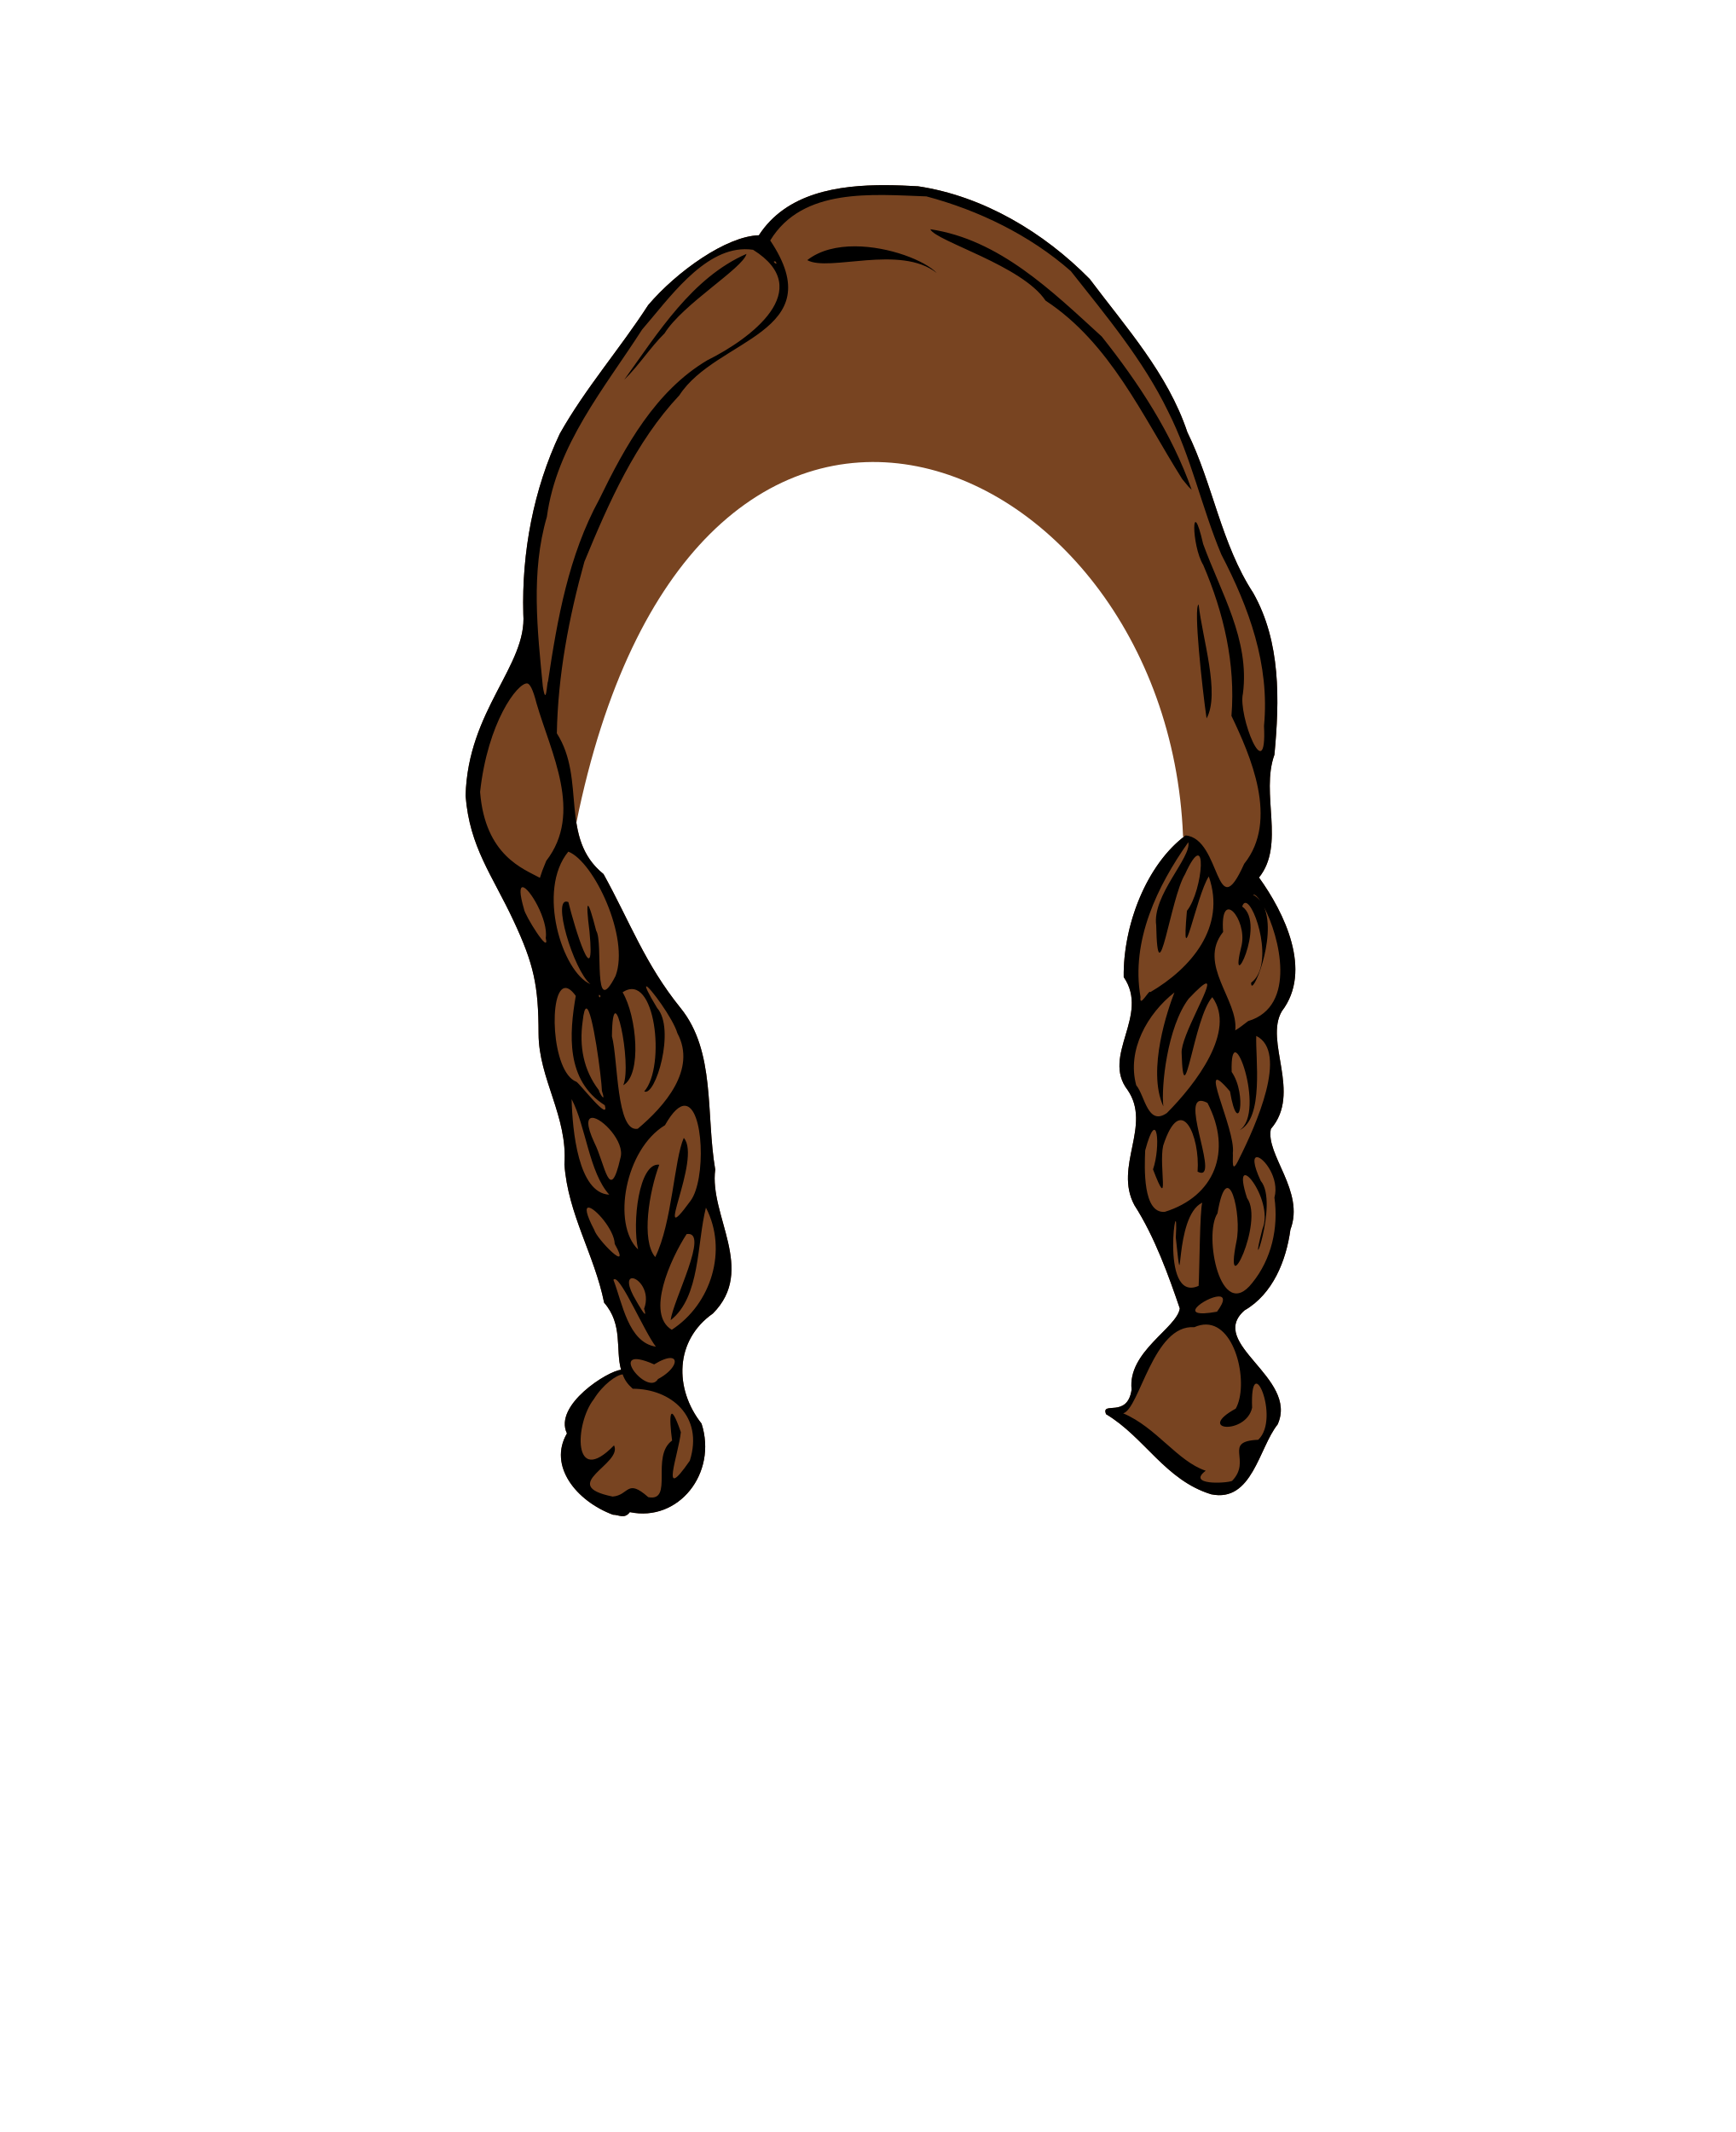
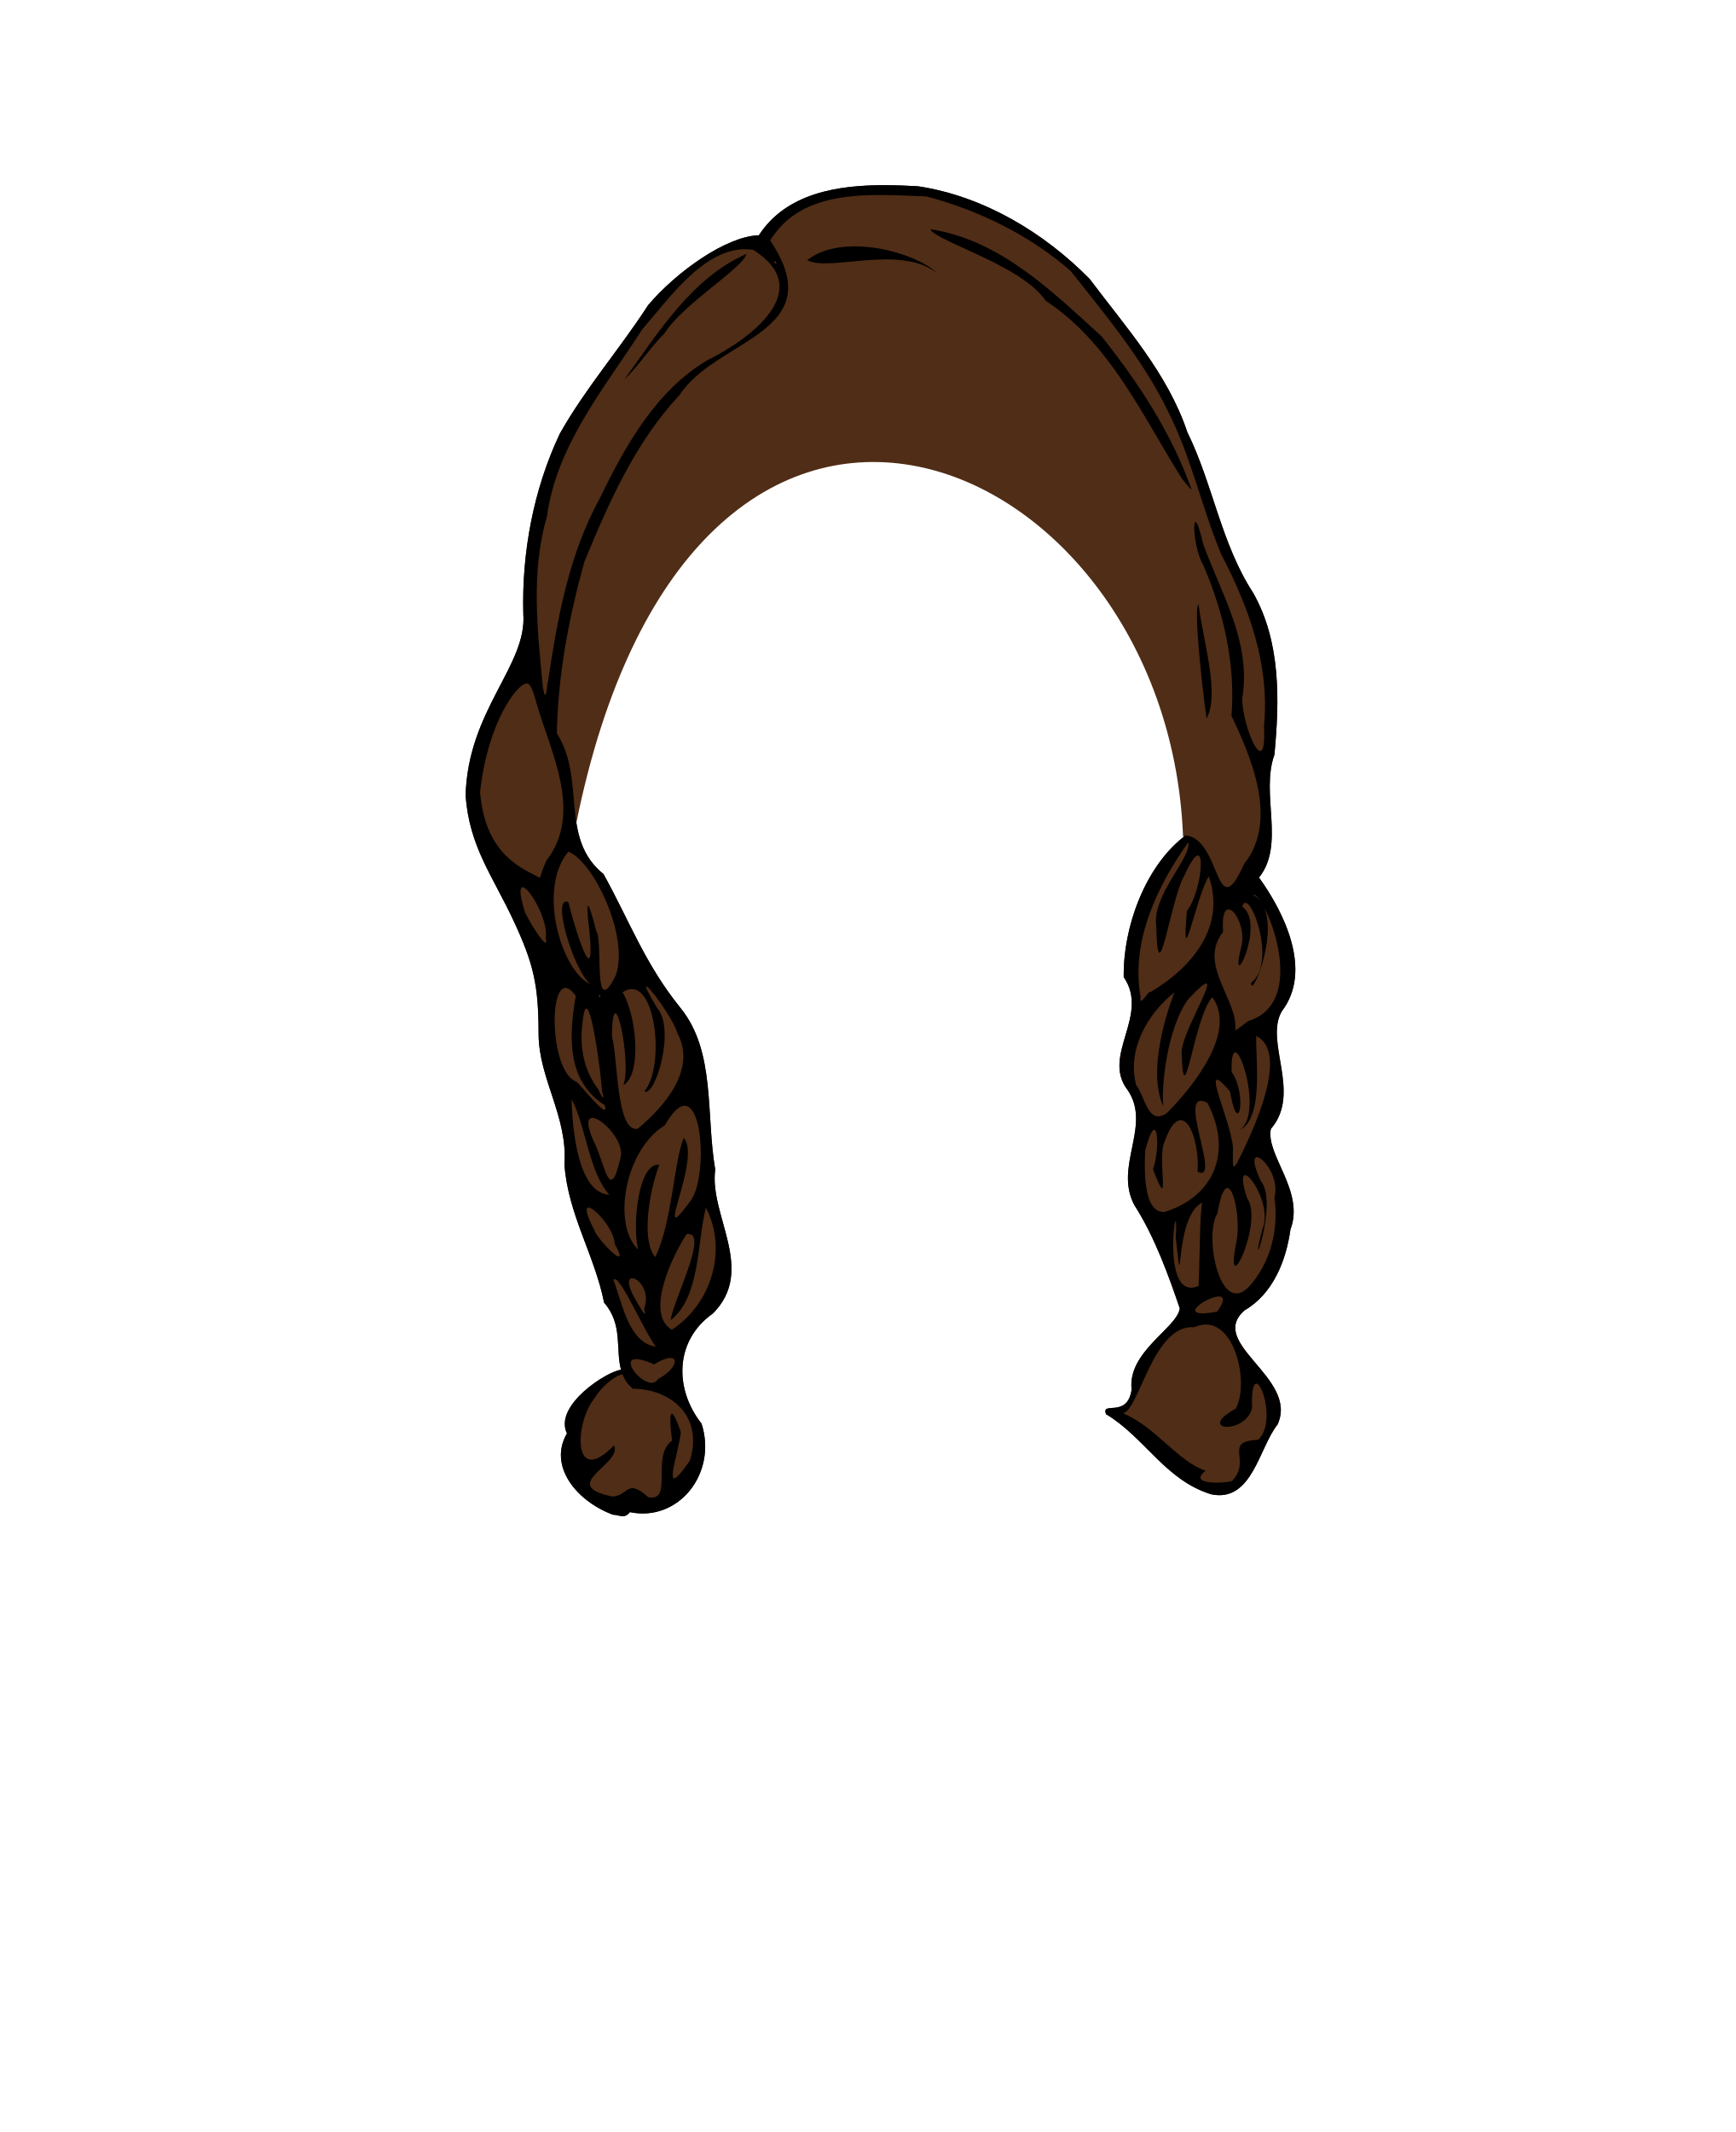
- <svg xmlns="http://www.w3.org/2000/svg" width="338.155mm" height="415.262mm" viewBox="0 0 338.155 415.262" version="1.1" id="svg864">
-   <defs id="defs858" />
-   <g id="layer1" transform="translate(389.0595,5.880966)">
-     <rect style="opacity:1;fill:none;fill-opacity:1;fill-rule:evenodd;stroke:none;stroke-width:1;stroke-linecap:round;stroke-linejoin:miter;stroke-miterlimit:4;stroke-dasharray:none;stroke-dashoffset:0;stroke-opacity:1;paint-order:stroke fill markers" id="rect1307" width="337.155" height="414.262" x="-388.56" y="-5.381" />
-     <path style="display:inline;fill:#784421;fill-opacity:1;stroke-width:1" d="m -216.494,30.182 c -9.327,-0.036 -19.385,1.525 -24.734,9.764 -6.341,0.169 -16.01,7.071 -21.558,13.592 -5.518,8.535 -12.229,16.195 -17.217,25.048 -5.115,10.816 -7.439,23.121 -7.11,35.126 0.752,10.043 -10.823,18.704 -11.244,35.416 0.785,9.998 5.171,15.397 9.338,24.316 3.972,8.503 4.857,12.587 4.88,22.02 0.022,8.803 5.711,16.102 5.036,25.451 0.688,9.709 5.822,17.51 7.737,26.943 3.713,4.246 2.177,9.054 3.295,13.071 -2.533,0.164 -13.188,6.863 -10.543,12.386 -3.682,6.332 1.819,13.173 8.964,15.837 1.141,-0.011 2.244,0.906 3.293,-0.507 9.496,1.989 17.087,-7.581 13.967,-17.242 -5.354,-6.781 -5.232,-16.213 2.21,-21.447 8.482,-8.521 -0.753,-19.074 0.454,-28.032 -1.847,-10.829 0.11,-22.99 -6.743,-31.459 -6.961,-8.603 -9.867,-16.795 -15.016,-26.099 -3.465,-2.794 -4.699,-6.267 -5.292,-10.002 5.446,-26.873 14.836,-45.074 25.974,-56.191 11.911,-11.889 25.806,-15.713 39.184,-13.446 26.755,4.535 51.467,33.628 53.022,72.135 a 0.5,0.5 0 0 0 0.093,0.295 c -7.379,5.766 -11.79,17.412 -11.643,27.276 5.139,7.491 -4.421,15.27 0.757,21.991 4.765,6.947 -2.744,14.865 1.325,22.436 3.971,6.174 6.716,13.876 8.84,20.112 -0.529,3.812 -10.22,8.419 -9.384,15.796 -0.8,5.693 -6.006,2.134 -4.99,4.794 7.523,4.491 11.526,12.866 20.498,15.612 7.986,1.647 9.284,-9.048 12.937,-13.609 4.135,-9.146 -13.835,-15.75 -6.444,-22.219 5.534,-3.195 8.114,-9.697 8.934,-15.728 2.855,-7.498 -4.856,-14.555 -3.808,-19.609 6.074,-7.001 -1.332,-17.012 2.142,-22.932 6.034,-7.885 0.457,-19.233 -4.45,-26.035 5.165,-6.417 0.251,-16.323 3.002,-23.917 0.999,-10.571 1.269,-21.962 -4.128,-31.51 -6.261,-9.594 -7.837,-21.156 -12.833,-31.315 -3.801,-11.385 -11.955,-20.418 -19.023,-29.84 -8.946,-9.093 -20.754,-16.157 -33.447,-18.059 -2.008,-0.116 -4.122,-0.21 -6.274,-0.218 z" id="path1141" />
-     <path style="display:inline;fill:#000000;stroke-width:1" d="m -216.494,30.182 c -9.327,-0.036 -19.385,1.525 -24.735,9.764 -6.341,0.169 -16.01,7.071 -21.558,13.592 -5.518,8.535 -12.229,16.195 -17.217,25.048 -5.115,10.816 -7.439,23.121 -7.11,35.126 0.752,10.043 -10.822,18.704 -11.244,35.416 0.785,9.998 5.171,15.397 9.337,24.316 3.972,8.503 4.856,12.587 4.88,22.02 0.022,8.803 5.711,16.102 5.036,25.451 0.688,9.709 5.822,17.51 7.737,26.943 3.713,4.246 2.177,9.054 3.295,13.071 -2.533,0.164 -13.188,6.863 -10.542,12.386 -3.682,6.332 1.819,13.173 8.964,15.837 v 0 c 1.141,-0.011 2.244,0.906 3.293,-0.507 9.496,1.989 17.086,-7.581 13.967,-17.242 -5.354,-6.781 -5.232,-16.213 2.21,-21.447 8.482,-8.521 -0.753,-19.075 0.454,-28.032 -1.847,-10.829 0.109,-22.99 -6.743,-31.459 -6.961,-8.603 -9.867,-16.795 -15.016,-26.099 -8.727,-7.039 -3.317,-18.372 -9.096,-27.413 0.201,-11.221 2.34,-22.571 5.366,-33.418 4.738,-11.497 9.944,-23.309 18.511,-32.435 7.153,-11.079 29.786,-12.082 17.692,-30.142 6.306,-10.385 20.002,-8.942 30.427,-8.587 10.173,2.7 20.176,7.561 28.133,14.552 6.848,8.659 14.095,17.327 18.931,27.295 4.536,8.939 6.577,18.803 10.385,27.889 5.398,10.383 9.457,21.471 8.318,33.401 0.614,12.379 -5.117,-2.087 -4.105,-6.3 1.36,-10.493 -4.321,-19.695 -7.752,-29.14 -2.284,-10.006 -2.339,0.204 0.027,4.112 3.983,9.291 6.3,19.213 5.489,29.374 3.66,7.666 9.29,20.313 2.479,28.812 -5.646,12.591 -4.432,-4.935 -11.419,-5.524 -7.624,5.65 -12.199,17.546 -12.049,27.59 5.139,7.491 -4.42,15.27 0.757,21.991 4.765,6.947 -2.744,14.865 1.325,22.436 3.971,6.174 6.717,13.876 8.84,20.112 -0.529,3.812 -10.22,8.419 -9.384,15.796 -0.8,5.693 -6.006,2.134 -4.99,4.794 7.523,4.491 11.525,12.866 20.498,15.613 7.986,1.647 9.284,-9.048 12.937,-13.609 4.135,-9.146 -13.835,-15.75 -6.444,-22.219 5.534,-3.195 8.114,-9.697 8.934,-15.728 2.855,-7.498 -4.856,-14.555 -3.808,-19.609 6.074,-7.001 -1.332,-17.012 2.142,-22.933 6.034,-7.885 0.457,-19.233 -4.45,-26.035 5.165,-6.417 0.251,-16.323 3.002,-23.917 0.999,-10.571 1.269,-21.961 -4.128,-31.509 -6.261,-9.594 -7.837,-21.156 -12.833,-31.316 -3.801,-11.385 -11.955,-20.417 -19.023,-29.839 -8.946,-9.093 -20.754,-16.157 -33.446,-18.059 -2.008,-0.116 -4.122,-0.21 -6.274,-0.218 z m 8.662,8.587 c 1.072,2.342 17.903,7.05 22.453,13.901 12.596,8.263 18.849,22.413 26.627,34.761 l 1.26,1.521 0.583,0.573 c -3.86,-10.97 -10.349,-20.843 -17.518,-29.856 -9.685,-8.839 -19.931,-18.901 -33.405,-20.9 z m -14.66,3.328 c -3.465,-0.009 -6.815,0.738 -9.305,2.689 4.197,2.357 18.106,-3.119 25.221,2.504 -2.267,-2.404 -9.3,-5.176 -15.916,-5.193 z m -21.512,0.561 c 0.544,-0.007 1.094,0.029 1.651,0.111 12.457,7.795 -0.562,17.372 -8.902,21.513 -10.118,5.998 -16.049,16.781 -21.067,27.105 -5.958,10.915 -8.154,23.248 -9.979,35.463 -0.23,0.212 -0.344,5.14 -1.01,0.978 -1.057,-10.947 -2.362,-22.268 0.786,-33.043 1.902,-14.033 11.185,-25.001 18.545,-36.463 5.161,-5.954 11.822,-15.562 19.976,-15.664 z m 0.369,0.913 c -10.586,4.614 -17.247,15.376 -23.823,24.521 2.868,-2.788 5.022,-6.242 7.872,-9.06 3.538,-5.693 15.276,-12.681 15.951,-15.461 z m 5.498,1.455 c 0.043,0.003 0.095,0.01 0.158,0.023 0.668,0.987 -0.8,-0.058 -0.158,-0.023 z m 82.583,66.837 c -1.042,0.445 0.688,16.21 1.546,22.18 2.685,-4.825 -0.837,-15.638 -1.546,-22.18 z m -130.816,15.368 c 0.528,0.03 1.132,1.142 1.83,3.874 2.803,9.675 9.112,21.351 1.893,30.691 l -0.756,1.879 -0.476,1.423 c -3.144,-1.727 -10.678,-4.283 -11.654,-16.725 1.484,-13.588 7.278,-21.251 9.164,-21.142 z m 128.802,30.935 c 0.678,2.921 -7.071,10.359 -6.253,16.17 0.306,14.738 2.751,-5.232 5.603,-9.917 4.566,-9.992 3.542,3.147 0.381,7.117 -1.203,13.655 1.8,-2.915 4.26,-6.705 3.447,9.886 -3.507,17.928 -11.397,22.537 -0.168,-0.674 -2.173,3.279 -1.903,0.941 -1.922,-10.954 3.36,-21.761 9.309,-30.144 z m -120.778,1.832 c 4.967,1.904 12.001,16.779 9.204,24.207 -4.54,8.892 -2.32,-6.606 -3.77,-8.789 -1.649,-6.445 -2.163,-6.601 -1.31,0.144 1.186,12.478 -2.884,-0.689 -4.111,-5.738 -3.418,-1.453 0.977,13.287 4.295,15.988 -5.481,-2.348 -10.494,-18.299 -4.308,-25.812 z m -8.915,6.928 c 1.26,-0.053 5.059,6.39 4.516,9.891 0.893,3.608 -4.137,-4.517 -4.237,-5.64 -0.891,-3.049 -0.811,-4.229 -0.279,-4.251 z m 142.394,1.429 c 0.327,-0.023 0.812,0.448 1.355,1.264 -0.389,-0.501 -0.867,-0.924 -1.452,-1.24 0.029,-0.013 0.064,-0.021 0.098,-0.024 z m -1.544,1.618 c 1.879,0.163 5.675,12.204 1.084,15.554 -0.068,3.346 5.124,-8.78 2.517,-14.715 2.991,5.649 6.492,19.316 -3.096,22.189 -0.832,0.607 -1.621,1.295 -2.514,1.813 0.669,-5.91 -7.414,-12.859 -2.366,-19.17 -0.65,-8.776 4.669,-2.543 3.621,2.535 -2.793,11.001 4.94,-4.087 0.098,-7.488 0.16,-0.522 0.39,-0.741 0.658,-0.717 z m -7.684,15.7 c 1.457,-0.115 -4.981,10.312 -4.771,13.551 0.401,13.004 2.365,-6.949 5.975,-10.882 4.747,6.563 -3.27,16.956 -8.837,22.558 -3.761,2.636 -4.296,-3.403 -5.983,-5.401 -1.859,-6.848 2.192,-13.968 7.444,-18.076 -1.216,3.075 -5.414,15.123 -2.162,22.192 -0.446,-3.834 0.759,-15.453 4.935,-20.977 1.965,-2.074 2.992,-2.933 3.4,-2.965 z m -109.048,0.559 c 0.554,-0.048 5.227,6.283 6.041,9.127 3.82,7.083 -2.544,14.273 -7.714,18.612 -4.205,0.8 -3.822,-13.489 -5.032,-18.008 0.133,-12.806 4.001,5.508 2.203,9.529 3.66,-2.023 2.635,-13.457 -0.125,-18.096 6.371,-4.273 8.469,14.484 4.216,19.303 2.17,1.123 6.142,-12.142 2.51,-16.253 -1.835,-3.037 -2.334,-4.194 -2.1,-4.214 z m -15.711,0.316 c 0.551,0.023 1.206,0.494 1.962,1.55 -1.274,7.341 -1.986,16.473 5.654,21.294 0.975,3.386 -4.752,-4.063 -5.525,-4.566 -4.964,-1.859 -5.459,-18.42 -2.091,-18.277 z m 6.554,1.343 c 0.052,0.012 0.128,0.08 0.234,0.235 -0.226,0.692 -0.459,-0.288 -0.234,-0.235 z m -2.538,2.659 c 1.209,-0.048 2.98,13.683 3.038,16.049 0.904,2.774 -0.61,0.211 -0.596,-0.144 -3.034,-3.953 -3.823,-8.574 -3.162,-13.362 0.191,-1.788 0.44,-2.532 0.719,-2.543 z m 130.51,5.339 c 6.318,3.125 -0.082,17.476 -3.355,23.964 -1.621,3.443 -1.114,-0.146 -1.206,-1.17 0.608,-4.629 -7.376,-19.999 -0.558,-11.984 1.652,9.583 3.415,0.672 0.329,-3.798 -0.378,-12.022 6.885,7.959 1.504,11.366 4.855,-2.297 3.102,-14.142 3.286,-18.378 z m -133.375,12.31 c 2.785,5.314 3.394,14.237 7.333,18.615 -6.052,-0.294 -7.182,-12.519 -7.333,-18.615 z m 122.632,0.339 c 0.326,0.01 0.734,0.136 1.239,0.401 4.921,9.447 1.359,18.213 -8.308,21.216 -4.318,0.385 -3.969,-8.601 -3.827,-11.958 2.402,-8.99 3.043,-0.687 1.525,3.688 3.397,8.89 1.087,-0.663 1.98,-4.618 3.485,-10.73 7.226,-1.748 6.701,5.06 4.533,2.334 -3.15,-13.897 0.691,-13.789 z m -100.577,0.956 c 3.698,0.111 4.138,14.441 1.121,18.503 -7.852,10.782 2.278,-8.221 -1.324,-12.241 -1.883,4.225 -2.258,16.541 -5.562,23.209 -2.767,-3.223 -1.197,-12.727 0.787,-17.989 -3.978,-0.477 -5.316,11.3 -4.128,16.511 -5.138,-4.95 -2.532,-19.513 5.238,-24.204 1.542,-2.736 2.833,-3.82 3.869,-3.789 z m -18.023,2.354 c 1.868,-0.024 6.384,4.683 5.49,7.764 -2.12,9.347 -3.006,1.177 -5.087,-2.918 -1.634,-3.522 -1.382,-4.833 -0.404,-4.845 z m 129.49,7.66 c 1.268,0.009 4.427,4.1 3.393,7.868 0.822,5.899 -0.571,12.007 -4.317,16.615 -6.202,7.943 -9.55,-9.371 -6.778,-13.54 1.987,-11.707 4.856,0.402 3.678,5.55 -2.524,12.656 5.492,-3.924 2.082,-8.53 -3.428,-10.551 5.466,0.169 3.002,6.026 -3.066,11.686 3.31,-5.117 -0.335,-9.375 -1.553,-3.341 -1.437,-4.62 -0.725,-4.615 z m -10.663,8.861 c -0.48,1.352 -0.541,13.307 -0.711,16.204 -7.995,3.576 -3.754,-21.195 -4.448,-9.413 1.532,14.268 -0.501,-4.125 5.159,-6.791 z m -119.55,0.956 c 1.221,0.015 5.016,4.324 5.09,7.078 3.445,6.124 -3.499,-0.929 -3.985,-2.728 -1.678,-3.188 -1.745,-4.358 -1.105,-4.35 z m 22.855,0.014 c 4.284,8.237 1.077,18.76 -6.652,23.787 -5.088,-3.059 -0.278,-13.745 2.888,-18.634 4.599,-0.76 -2.66,12.92 -3.102,16.76 5.784,-4.51 5.095,-14.961 6.866,-21.914 z m -14.374,13.75 c 1.193,-0.052 3.598,2.558 2.33,5.953 0.895,2.803 -1.346,-1.24 -1.512,-1.51 -1.883,-3.127 -1.634,-4.408 -0.818,-4.444 z m -3.397,0.178 c 1.445,0.04 5.736,10.158 8.018,13.153 -5.406,-0.839 -6.545,-8.607 -8.268,-13.022 0.07,-0.092 0.153,-0.134 0.25,-0.131 z m 117.62,3.369 c 1.034,-0.036 1.399,0.698 -0.286,2.971 -8.369,1.515 -2.164,-2.886 0.286,-2.971 z m -2.369,5.47 c 5.919,0.109 8.281,11.859 5.732,16.379 -7.938,4.351 1.996,5.143 3.19,-0.17 -0.456,-11.918 5.639,2.08 1.193,6.237 -7.04,0.314 -1.154,3.976 -5.104,8.016 -1.206,0.491 -8.88,0.854 -5.126,-1.986 -5.501,-1.826 -9.607,-8.448 -16.077,-11.179 3.205,-0.907 5.855,-17.371 13.852,-16.776 0.832,-0.373 1.613,-0.535 2.34,-0.521 z m -104.379,6.521 c 1.685,0.023 0.772,2.405 -2.445,4.105 -2.054,3.543 -10.423,-7.137 -0.744,-2.865 1.472,-0.896 2.529,-1.249 3.189,-1.24 z m -9.324,3.188 c 0.396,1.091 0.923,1.867 1.963,2.796 7.423,0.014 13.858,5.332 11.125,14.014 -5.979,8.66 -2.18,-1.26 -1.749,-5.554 -2.291,-6.658 -2.309,-2.839 -1.706,1.631 -4.227,3.072 0.371,11.988 -4.645,11.026 -4.219,-3.735 -3.694,-0.375 -6.936,-0.114 -10.905,-2.226 2.042,-6.324 0.272,-9.975 -8.119,8.348 -7.651,-4.273 -3.954,-8.967 1.795,-2.914 4.449,-4.763 5.63,-4.856 z" id="path912-0-0" />
-   </g>
+ <svg xmlns="http://www.w3.org/2000/svg" width="1278.065" height="1569.494" viewBox="0 0 338.155 415.262">
+   <path fill="none" d="M.5.5h337.155v414.262H.5z" paint-order="stroke fill markers" />
+   <path class="hair" fill="#502d16" d="M172.566 36.063c-9.328-.037-19.385 1.525-24.735 9.764-6.34.169-16.01 7.07-21.558 13.592-5.517 8.534-12.229 16.195-17.217 25.048-5.114 10.815-7.438 23.12-7.11 35.126.752 10.042-10.822 18.704-11.244 35.416.785 9.998 5.171 15.397 9.337 24.316 3.972 8.503 4.857 12.587 4.88 22.02.023 8.803 5.712 16.102 5.037 25.45.687 9.71 5.822 17.51 7.736 26.944 3.713 4.246 2.177 9.054 3.295 13.07-2.533.165-13.188 6.863-10.543 12.387-3.681 6.332 1.82 13.173 8.964 15.837 1.141-.011 2.244.906 3.293-.507 9.496 1.989 17.087-7.581 13.967-17.242-5.354-6.781-5.232-16.213 2.21-21.447 8.482-8.521-.753-19.074.454-28.032-1.847-10.83.11-22.99-6.743-31.458-6.96-8.604-9.867-16.796-15.015-26.1-3.465-2.794-4.699-6.266-5.292-10.002 5.446-26.873 14.836-45.074 25.974-56.192 11.91-11.888 25.806-15.713 39.183-13.445 26.755 4.534 51.467 33.628 53.022 72.135a.5.5 0 0 0 .093.295c-7.38 5.766-11.79 17.412-11.643 27.276 5.139 7.491-4.42 15.27.757 21.99 4.764 6.947-2.744 14.866 1.325 22.437 3.97 6.174 6.716 13.876 8.84 20.112-.53 3.812-10.22 8.418-9.384 15.796-.8 5.692-6.006 2.134-4.99 4.793 7.522 4.491 11.525 12.866 20.498 15.613 7.986 1.647 9.283-9.048 12.936-13.609 4.136-9.146-13.834-15.75-6.444-22.219 5.534-3.195 8.114-9.696 8.935-15.728 2.855-7.497-4.857-14.555-3.808-19.609 6.075-7.001-1.332-17.011 2.142-22.932 6.034-7.885.457-19.233-4.45-26.035 5.165-6.417.25-16.323 3.002-23.918 1-10.57 1.269-21.961-4.129-31.51-6.26-9.593-7.837-21.155-12.833-31.315-3.8-11.385-11.954-20.417-19.023-29.84-8.946-9.092-20.754-16.156-33.446-18.059a116.45 116.45 0 0 0-6.274-.218z" />
+   <path d="M172.566 36.063c-9.328-.036-19.385 1.525-24.735 9.764-6.341.169-16.01 7.07-21.558 13.592-5.517 8.534-12.229 16.195-17.217 25.048-5.115 10.815-7.438 23.12-7.11 35.126.752 10.042-10.822 18.704-11.244 35.416.785 9.998 5.171 15.397 9.337 24.316 3.972 8.503 4.857 12.587 4.88 22.02.022 8.803 5.712 16.102 5.036 25.45.688 9.71 5.823 17.51 7.737 26.944 3.713 4.245 2.177 9.054 3.295 13.07-2.533.165-13.188 6.864-10.543 12.387-3.681 6.332 1.82 13.173 8.964 15.837 1.142-.011 2.245.906 3.293-.507 9.496 1.989 17.087-7.581 13.967-17.242-5.354-6.781-5.232-16.213 2.21-21.447 8.482-8.52-.753-19.075.454-28.032-1.847-10.83.11-22.99-6.743-31.458-6.96-8.604-9.867-16.796-15.015-26.1-8.727-7.038-3.317-18.371-9.096-27.413.2-11.22 2.34-22.571 5.366-33.418 4.738-11.497 9.944-23.308 18.51-32.434 7.154-11.08 29.787-12.082 17.693-30.142 6.305-10.386 20.002-8.943 30.427-8.588 10.173 2.7 20.175 7.561 28.132 14.553 6.849 8.659 14.096 17.326 18.931 27.294 4.536 8.94 6.577 18.804 10.385 27.89 5.398 10.383 9.458 21.47 8.318 33.4.615 12.379-5.117-2.086-4.105-6.3 1.36-10.493-4.32-19.695-7.752-29.14-2.284-10.006-2.339.204.027 4.112 3.983 9.291 6.3 19.214 5.489 29.375 3.66 7.666 9.29 20.312 2.48 28.812-5.646 12.59-4.432-4.936-11.42-5.525-7.624 5.65-12.198 17.546-12.048 27.59 5.139 7.492-4.42 15.271.757 21.992 4.765 6.947-2.745 14.865 1.324 22.436 3.971 6.174 6.717 13.875 8.84 20.111-.528 3.812-10.22 8.42-9.383 15.797-.8 5.693-6.006 2.134-4.99 4.794 7.522 4.49 11.525 12.866 20.497 15.612 7.987 1.648 9.284-9.048 12.937-13.61 4.136-9.145-13.834-15.75-6.444-22.218 5.534-3.195 8.114-9.696 8.935-15.727 2.855-7.498-4.857-14.556-3.808-19.61 6.075-7-1.332-17.012 2.142-22.932 6.033-7.885.457-19.234-4.45-26.035 5.165-6.417.25-16.323 3.002-23.918 1-10.57 1.269-21.96-4.129-31.51-6.26-9.593-7.837-21.155-12.833-31.315-3.8-11.385-11.955-20.417-19.023-29.839-8.946-9.093-20.754-16.157-33.446-18.06-2.008-.116-4.122-.21-6.274-.218zm8.661 8.587c1.073 2.342 17.904 7.05 22.453 13.902 12.596 8.263 18.85 22.413 26.627 34.76l1.26 1.522.583.573c-3.86-10.97-10.348-20.843-17.518-29.856-9.684-8.84-19.93-18.901-33.405-20.9zm-14.66 3.329c-3.465-.01-6.815.737-9.305 2.689 4.197 2.357 18.106-3.119 25.22 2.504-2.266-2.404-9.3-5.176-15.915-5.193zm-21.512.561c.544-.007 1.094.029 1.651.11 12.457 7.795-.562 17.373-8.902 21.514-10.118 5.997-16.048 16.78-21.066 27.105-5.958 10.915-8.154 23.248-9.98 35.463-.23.212-.344 5.14-1.01.978-1.056-10.948-2.362-22.269.786-33.043 1.902-14.033 11.185-25 18.545-36.463 5.162-5.954 11.822-15.562 19.976-15.664zm.37.913c-10.587 4.614-17.248 15.376-23.824 24.52 2.868-2.788 5.022-6.241 7.872-9.06 3.537-5.692 15.276-12.68 15.951-15.46zm5.497 1.455c.043.003.095.01.158.023.668.987-.8-.058-.158-.023zm82.583 66.837c-1.041.444.688 16.21 1.546 22.18 2.685-4.825-.837-15.638-1.546-22.18zM102.69 133.113c.528.03 1.132 1.142 1.83 3.874 2.802 9.676 9.111 21.352 1.892 30.69l-.756 1.88-.476 1.423c-3.144-1.727-10.678-4.283-11.654-16.725 1.484-13.588 7.278-21.25 9.164-21.142zm128.802 30.935c.678 2.921-7.071 10.36-6.253 16.17.306 14.738 2.75-5.232 5.603-9.917 4.566-9.992 3.541 3.147.381 7.117-1.203 13.655 1.8-2.915 4.26-6.705 3.447 9.887-3.507 17.928-11.397 22.537-.169-.673-2.173 3.28-1.903.942-1.922-10.954 3.36-21.761 9.309-30.144zm-120.779 1.832c4.968 1.904 12.001 16.779 9.204 24.207-4.54 8.892-2.32-6.607-3.77-8.79-1.648-6.445-2.162-6.6-1.31.144 1.186 12.479-2.883-.688-4.111-5.738-3.418-1.452.977 13.288 4.295 15.989-5.48-2.348-10.494-18.3-4.308-25.812zm-8.915 6.928c1.26-.053 5.06 6.39 4.515 9.89.894 3.609-4.137-4.516-4.236-5.64-.891-3.048-.811-4.228-.28-4.25zm142.394 1.43c.327-.024.812.448 1.355 1.263a4.592 4.592 0 0 0-1.453-1.24.29.29 0 0 1 .098-.024zm-1.544 1.617c1.879.162 5.675 12.204 1.084 15.554-.068 3.346 5.123-8.78 2.516-14.715 2.99 5.649 6.492 19.316-3.096 22.189-.832.607-1.62 1.295-2.514 1.813.669-5.91-7.414-12.859-2.367-19.17-.65-8.776 4.669-2.544 3.62 2.535-2.792 11.001 4.94-4.087.099-7.489.16-.521.39-.74.658-.717zm-7.684 15.7c1.458-.115-4.98 10.312-4.77 13.55.4 13.005 2.364-6.948 5.974-10.881 4.747 6.563-3.27 16.955-8.837 22.558-3.761 2.636-4.296-3.403-5.983-5.401-1.86-6.848 2.191-13.968 7.443-18.076-1.215 3.075-5.413 15.122-2.161 22.192-.447-3.834.758-15.454 4.934-20.977 1.966-2.075 2.992-2.933 3.4-2.965zm-109.048.559c.555-.048 5.227 6.282 6.042 9.126 3.82 7.083-2.544 14.273-7.714 18.612-4.205.8-3.822-13.489-5.032-18.008.133-12.806 4.001 5.509 2.203 9.53 3.66-2.024 2.635-13.457-.125-18.096 6.37-4.274 8.47 14.483 4.216 19.303 2.17 1.123 6.142-12.142 2.51-16.253-1.834-3.037-2.334-4.194-2.1-4.214zm-15.71.315c.55.024 1.205.494 1.96 1.55-1.274 7.34-1.985 16.473 5.655 21.294.975 3.385-4.752-4.064-5.525-4.566-4.964-1.86-5.46-18.42-2.09-18.278zm6.553 1.343c.052.013.128.08.235.236-.226.692-.46-.289-.235-.236zm-2.537 2.66c1.209-.048 2.98 13.682 3.038 16.048.904 2.774-.61.211-.596-.143-3.033-3.954-3.822-8.575-3.162-13.363.192-1.787.44-2.532.72-2.543zm130.51 5.339c6.317 3.124-.083 17.475-3.355 23.964-1.621 3.443-1.115-.146-1.206-1.17.608-4.628-7.376-19.999-.558-11.984 1.651 9.583 3.415.673.328-3.798-.378-12.022 6.885 7.96 1.505 11.366 4.855-2.297 3.101-14.142 3.285-18.378zm-133.376 12.31c2.785 5.314 3.394 14.237 7.333 18.615-6.052-.294-7.182-12.52-7.333-18.615zm122.632.339c.326.01.734.136 1.24.4 4.92 9.448 1.358 18.214-8.309 21.217-4.318.385-3.968-8.601-3.827-11.959 2.403-8.99 3.044-.687 1.525 3.689 3.397 8.89 1.087-.663 1.98-4.619 3.485-10.73 7.226-1.748 6.7 5.06 4.533 2.335-3.15-13.897.691-13.788zm-100.577.956c3.698.111 4.138 14.441 1.122 18.504-7.853 10.782 2.277-8.22-1.324-12.242-1.884 4.226-2.259 16.541-5.563 23.21-2.767-3.224-1.196-12.728.787-17.99-3.978-.477-5.316 11.3-4.128 16.511-5.139-4.95-2.532-19.512 5.237-24.204 1.542-2.736 2.834-3.82 3.87-3.789zm-18.023 2.354c1.868-.024 6.384 4.683 5.49 7.764-2.12 9.347-3.006 1.177-5.087-2.918-1.633-3.522-1.381-4.833-.403-4.846zm129.49 7.66c1.267.009 4.426 4.1 3.393 7.868.822 5.9-.572 12.008-4.317 16.616-6.203 7.942-9.55-9.371-6.779-13.54 1.988-11.708 4.856.402 3.679 5.55-2.525 12.655 5.492-3.925 2.082-8.53-3.428-10.552 5.466.169 3.001 6.026-3.066 11.686 3.31-5.117-.335-9.375-1.552-3.341-1.436-4.62-.725-4.615zm-10.663 8.86c-.48 1.352-.542 13.308-.712 16.204-7.995 3.577-3.754-21.195-4.447-9.412 1.531 14.268-.502-4.125 5.159-6.791zm-119.55.957c1.22.015 5.016 4.323 5.09 7.078 3.445 6.123-3.499-.93-3.985-2.728-1.678-3.188-1.745-4.358-1.105-4.35zm22.855.014c4.284 8.237 1.077 18.76-6.652 23.787-5.088-3.06-.278-13.745 2.888-18.634 4.6-.76-2.66 12.92-3.103 16.76 5.784-4.51 5.095-14.96 6.867-21.913zm-14.374 13.75c1.193-.052 3.598 2.557 2.33 5.953.895 2.803-1.346-1.24-1.512-1.51-1.883-3.127-1.634-4.408-.818-4.443zm-3.397.178c1.444.04 5.735 10.158 8.017 13.153-5.405-.838-6.545-8.607-8.267-13.022.07-.092.153-.134.25-.131zm117.62 3.369c1.034-.036 1.399.698-.286 2.97-8.37 1.516-2.164-2.885.286-2.97zm-2.37 5.47c5.919.108 8.281 11.858 5.732 16.379-7.937 4.351 1.996 5.143 3.19-.17-.455-11.918 5.64 2.08 1.193 6.237-7.04.314-1.153 3.977-5.103 8.016-1.206.49-8.88.854-5.126-1.986-5.5-1.826-9.607-8.447-16.077-11.179 3.206-.907 5.855-17.371 13.852-16.776.831-.373 1.612-.535 2.34-.521zm-104.378 6.52c1.684.023.772 2.406-2.445 4.105-2.054 3.543-10.423-7.137-.744-2.864 1.472-.897 2.53-1.25 3.189-1.24zm-9.325 3.189c.396 1.091.923 1.867 1.963 2.796 7.423.015 13.858 5.332 11.125 14.015-5.98 8.66-2.18-1.26-1.748-5.555-2.292-6.658-2.31-2.839-1.707 1.632-4.227 3.072.372 11.987-4.645 11.025-4.219-3.735-3.694-.375-6.936-.114-10.904-2.226 2.042-6.324.273-9.975-8.12 8.347-7.651-4.273-3.954-8.968 1.794-2.913 4.449-4.763 5.63-4.856z" />
</svg>
